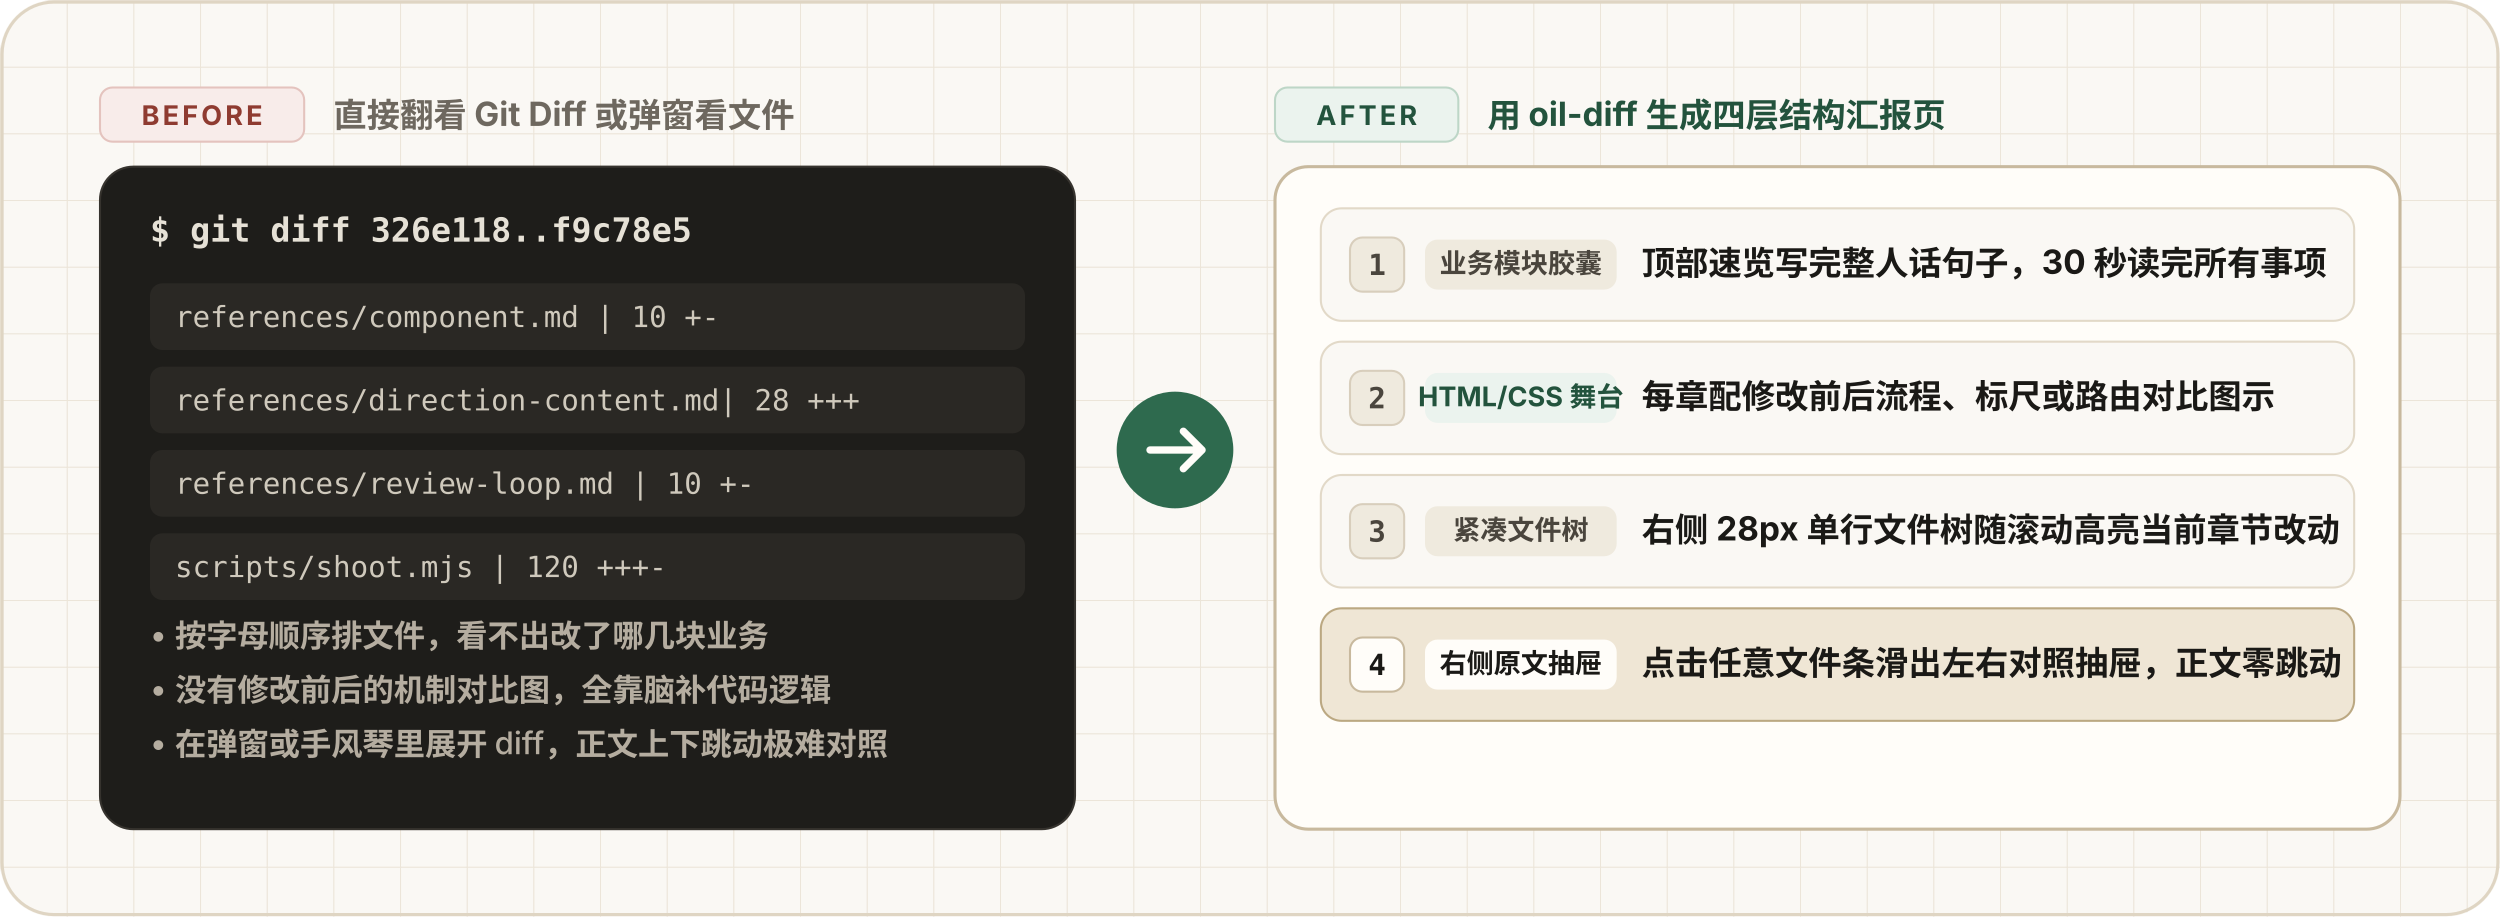
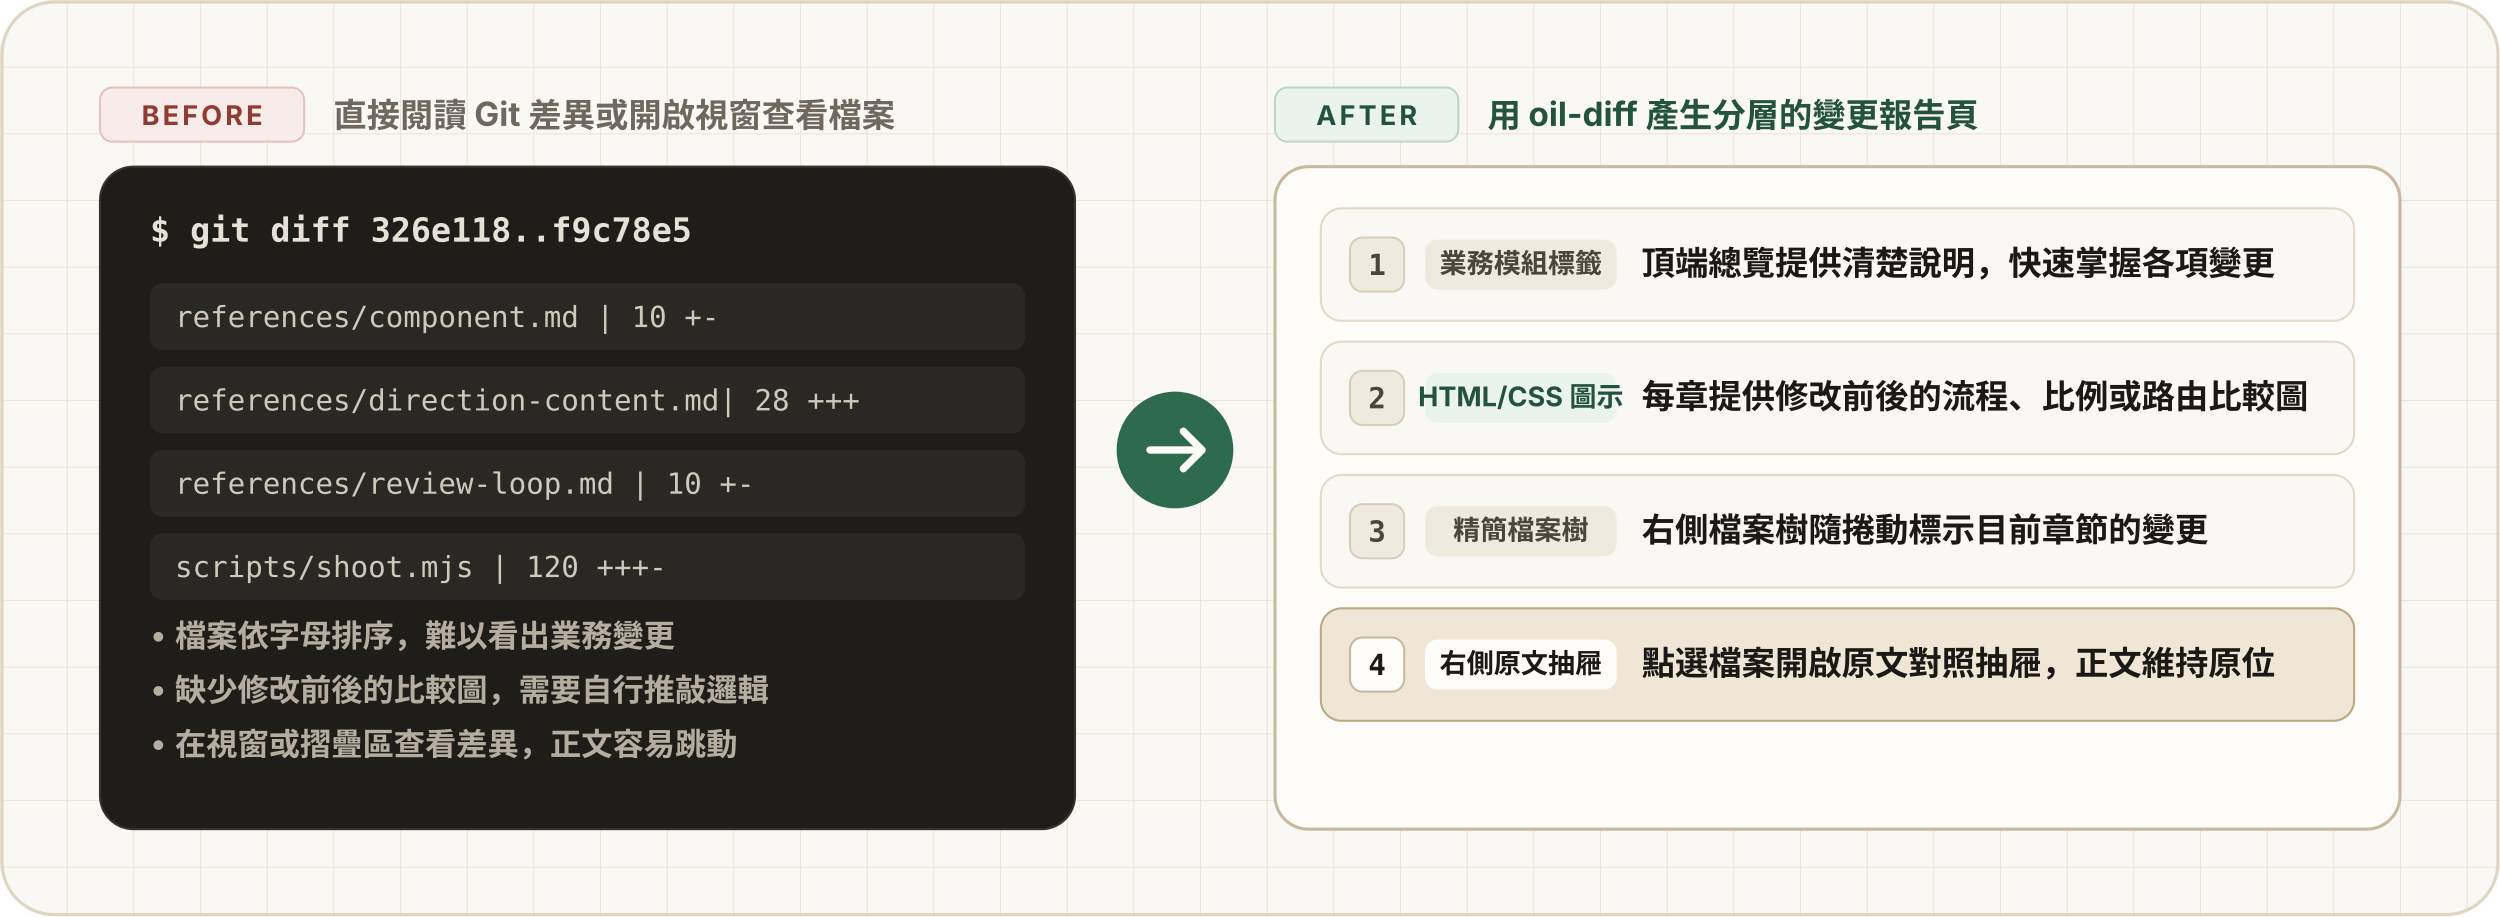
<svg xmlns="http://www.w3.org/2000/svg" width="1200" height="440" viewBox="0 0 1200 440" role="img" aria-labelledby="title desc">
  <defs>
    <pattern id="g-ba" width="32" height="32" patternUnits="userSpaceOnUse">
      <path d="M32 0H0V32" fill="none" stroke="#DFD5C3" stroke-width="1" stroke-opacity="0.55" />
    </pattern>
  </defs>
  <rect width="1200" height="440" rx="26" fill="#FAF8F4" />
  <rect width="1200" height="440" rx="26" fill="url(#g-ba)" />
  <rect x="1" y="1" width="1198" height="438" rx="25" fill="none" stroke="#DFD5C3" stroke-width="1.5" />
-   <g font-family="-apple-system,BlinkMacSystemFont,'Segoe UI','PingFang SC',sans-serif">
+   <g font-family="-apple-system,BlinkMacSystemFont,'Segoe UI','PingFang TC','Microsoft JhengHei',sans-serif">
    <g transform="translate(48 42)">
      <rect width="98" height="26" rx="6" fill="#F8ECEA" stroke="#E4C3BE" />
      <text x="49" y="18" text-anchor="middle" fill="#8F3B31" font-size="13" font-weight="750" letter-spacing="1.5">BEFORE</text>
-       <text x="112" y="19" fill="#6E685F" font-size="16" font-weight="700">直接翻看 Git Diff 或弹窗看文件</text>
+       <text x="112" y="19" fill="#6E685F" font-size="16" font-weight="700">直接閱讀 Git 差異或開啟視窗查看檔案</text>
      <rect y="38" width="468" height="318" rx="16" fill="#1E1D1A" stroke="#36332E" />
      <text x="24" y="74" fill="#E6E1D6" font-family="ui-monospace,'SFMono-Regular',Menlo,monospace" font-size="16" font-weight="700">$ git diff 326e118..f9c78e5</text>
      <g transform="translate(24 94)" font-family="ui-monospace,'SFMono-Regular',Menlo,monospace" font-size="14">
        <rect width="420" height="32" rx="6" fill="#2A2824" />
        <text x="12" y="21" fill="#CFC9BC">references/component.md        |  10 +-</text>
        <rect y="40" width="420" height="32" rx="6" fill="#2A2824" />
        <text x="12" y="61" fill="#CFC9BC">references/direction-content.md|  28 +++</text>
        <rect y="80" width="420" height="32" rx="6" fill="#2A2824" />
        <text x="12" y="101" fill="#CFC9BC">references/review-loop.md      |  10 +-</text>
        <rect y="120" width="420" height="32" rx="6" fill="#2A2824" />
        <text x="12" y="141" fill="#CFC9BC">scripts/shoot.mjs              | 120 +++-</text>
      </g>
      <g transform="translate(24 268)" fill="#B5ADA0" font-size="15" font-weight="550">
-         <text x="0" y="0">• 按字母顺序排文件，看不出改了哪几块业务</text>
-         <text x="0" y="26">• 没有修改前后的机制对比图，全靠脑补代码逻辑</text>
-         <text x="0" y="52">• 在弹窗或手风琴里展开 diff，正文上下跳动极难对照</text>
+         <text x="0" y="0">• 檔案依字母排序，難以看出業務變更</text>
+         <text x="0" y="26">• 缺少修改前後的比較圖，需要自行推敲邏輯</text>
+         <text x="0" y="52">• 在視窗或摺疊區查看差異，正文容易跳動</text>
      </g>
    </g>
    <g transform="translate(536 188)">
      <circle cx="28" cy="28" r="28" fill="#2E6A4E" />
      <path d="M16 28h24M32 19l9 9-9 9" fill="none" stroke="#FFFDF9" stroke-width="3.5" stroke-linecap="round" stroke-linejoin="round" />
    </g>
    <g transform="translate(612 42)">
      <rect width="88" height="26" rx="6" fill="#EBF3EE" stroke="#BDD6C7" />
      <text x="44" y="18" text-anchor="middle" fill="#23533D" font-size="13" font-weight="750" letter-spacing="1.5">AFTER</text>
-       <text x="102" y="19" fill="#23533D" font-size="16" font-weight="700">用 oil-diff 生成四层结构汇报页</text>
+       <text x="102" y="19" fill="#23533D" font-size="16" font-weight="700">用 oil-diff 產生分層的變更報告頁</text>
      <rect y="38" width="540" height="318" rx="16" fill="#FFFDF9" stroke="#C8B99E" stroke-width="1.5" />
      <g transform="translate(22 58)">
        <rect width="496" height="54" rx="10" fill="#FAF8F4" stroke="#E2D9C8" />
        <rect x="14" y="14" width="26" height="26" rx="6" fill="#EFEADE" stroke="#D8CEBC" />
        <text x="27" y="32" text-anchor="middle" fill="#4A453D" font-family="ui-monospace,'SFMono-Regular',Menlo,monospace" font-size="14" font-weight="700">1</text>
        <rect x="50" y="15" width="92" height="24" rx="6" fill="#EFEADE" />
-         <text x="96" y="31" text-anchor="middle" fill="#4A453D" font-size="13" font-weight="700">业务模块胶囊</text>
-         <text x="154" y="32" fill="#1A1916" font-size="16" font-weight="700">顶部速览写完整人话句子，30 秒读完所有事项</text>
+         <text x="96" y="31" text-anchor="middle" fill="#4A453D" font-size="13" font-weight="700">業務模組標籤</text>
+         <text x="154" y="32" fill="#1A1916" font-size="16" font-weight="700">頂端總覽提供清楚說明，快速掌握各項變更</text>
      </g>
      <g transform="translate(22 122)">
        <rect width="496" height="54" rx="10" fill="#FAF8F4" stroke="#E2D9C8" />
        <rect x="14" y="14" width="26" height="26" rx="6" fill="#EFEADE" stroke="#D8CEBC" />
        <text x="27" y="32" text-anchor="middle" fill="#4A453D" font-family="ui-monospace,'SFMono-Regular',Menlo,monospace" font-size="14" font-weight="700">2</text>
        <rect x="50" y="15" width="92" height="24" rx="6" fill="#EBF3EE" />
-         <text x="96" y="31" text-anchor="middle" fill="#23533D" font-size="13" font-weight="700">HTML/CSS 舞台</text>
-         <text x="154" y="32" fill="#1A1916" font-size="16" font-weight="700">每章配修改前后流程、标尺或路由对比图示</text>
+         <text x="96" y="31" text-anchor="middle" fill="#23533D" font-size="13" font-weight="700">HTML/CSS 圖示</text>
+         <text x="154" y="32" fill="#1A1916" font-size="16" font-weight="700">每章提供修改前後的流程、比例或路由比較圖</text>
      </g>
      <g transform="translate(22 186)">
        <rect width="496" height="54" rx="10" fill="#FAF8F4" stroke="#E2D9C8" />
        <rect x="14" y="14" width="26" height="26" rx="6" fill="#EFEADE" stroke="#D8CEBC" />
        <text x="27" y="32" text-anchor="middle" fill="#4A453D" font-family="ui-monospace,'SFMono-Regular',Menlo,monospace" font-size="14" font-weight="700">3</text>
        <rect x="50" y="15" width="92" height="24" rx="6" fill="#EFEADE" />
-         <text x="96" y="31" text-anchor="middle" fill="#4A453D" font-size="13" font-weight="700">紧凑文件树</text>
-         <text x="154" y="32" fill="#1A1916" font-size="16" font-weight="700">右侧 28px 单行文件树随滚动高亮当前章节改动</text>
+         <text x="96" y="31" text-anchor="middle" fill="#4A453D" font-size="13" font-weight="700">精簡檔案樹</text>
+         <text x="154" y="32" fill="#1A1916" font-size="16" font-weight="700">右側檔案樹隨捲動標示目前章節的變更</text>
      </g>
      <g transform="translate(22 250)">
        <rect width="496" height="54" rx="10" fill="#EFE6D5" stroke="#BBA882" />
        <rect x="14" y="14" width="26" height="26" rx="6" fill="#FFFDF9" stroke="#C8B99E" />
        <text x="27" y="32" text-anchor="middle" fill="#1A1916" font-family="ui-monospace,'SFMono-Regular',Menlo,monospace" font-size="14" font-weight="700">4</text>
        <rect x="50" y="15" width="92" height="24" rx="6" fill="#FFFDF9" />
-         <text x="96" y="31" text-anchor="middle" fill="#1A1916" font-size="13" font-weight="700">右侧原文抽屉</text>
-         <text x="154" y="32" fill="#1A1916" font-size="16" font-weight="700">点击任意文件条滑出左右对照抽屉，正文零跳动</text>
+         <text x="96" y="31" text-anchor="middle" fill="#1A1916" font-size="13" font-weight="700">右側原文抽屜</text>
+         <text x="154" y="32" fill="#1A1916" font-size="16" font-weight="700">點選檔案開啟原文對照抽屜，正文維持原位</text>
      </g>
    </g>
  </g>
</svg>
